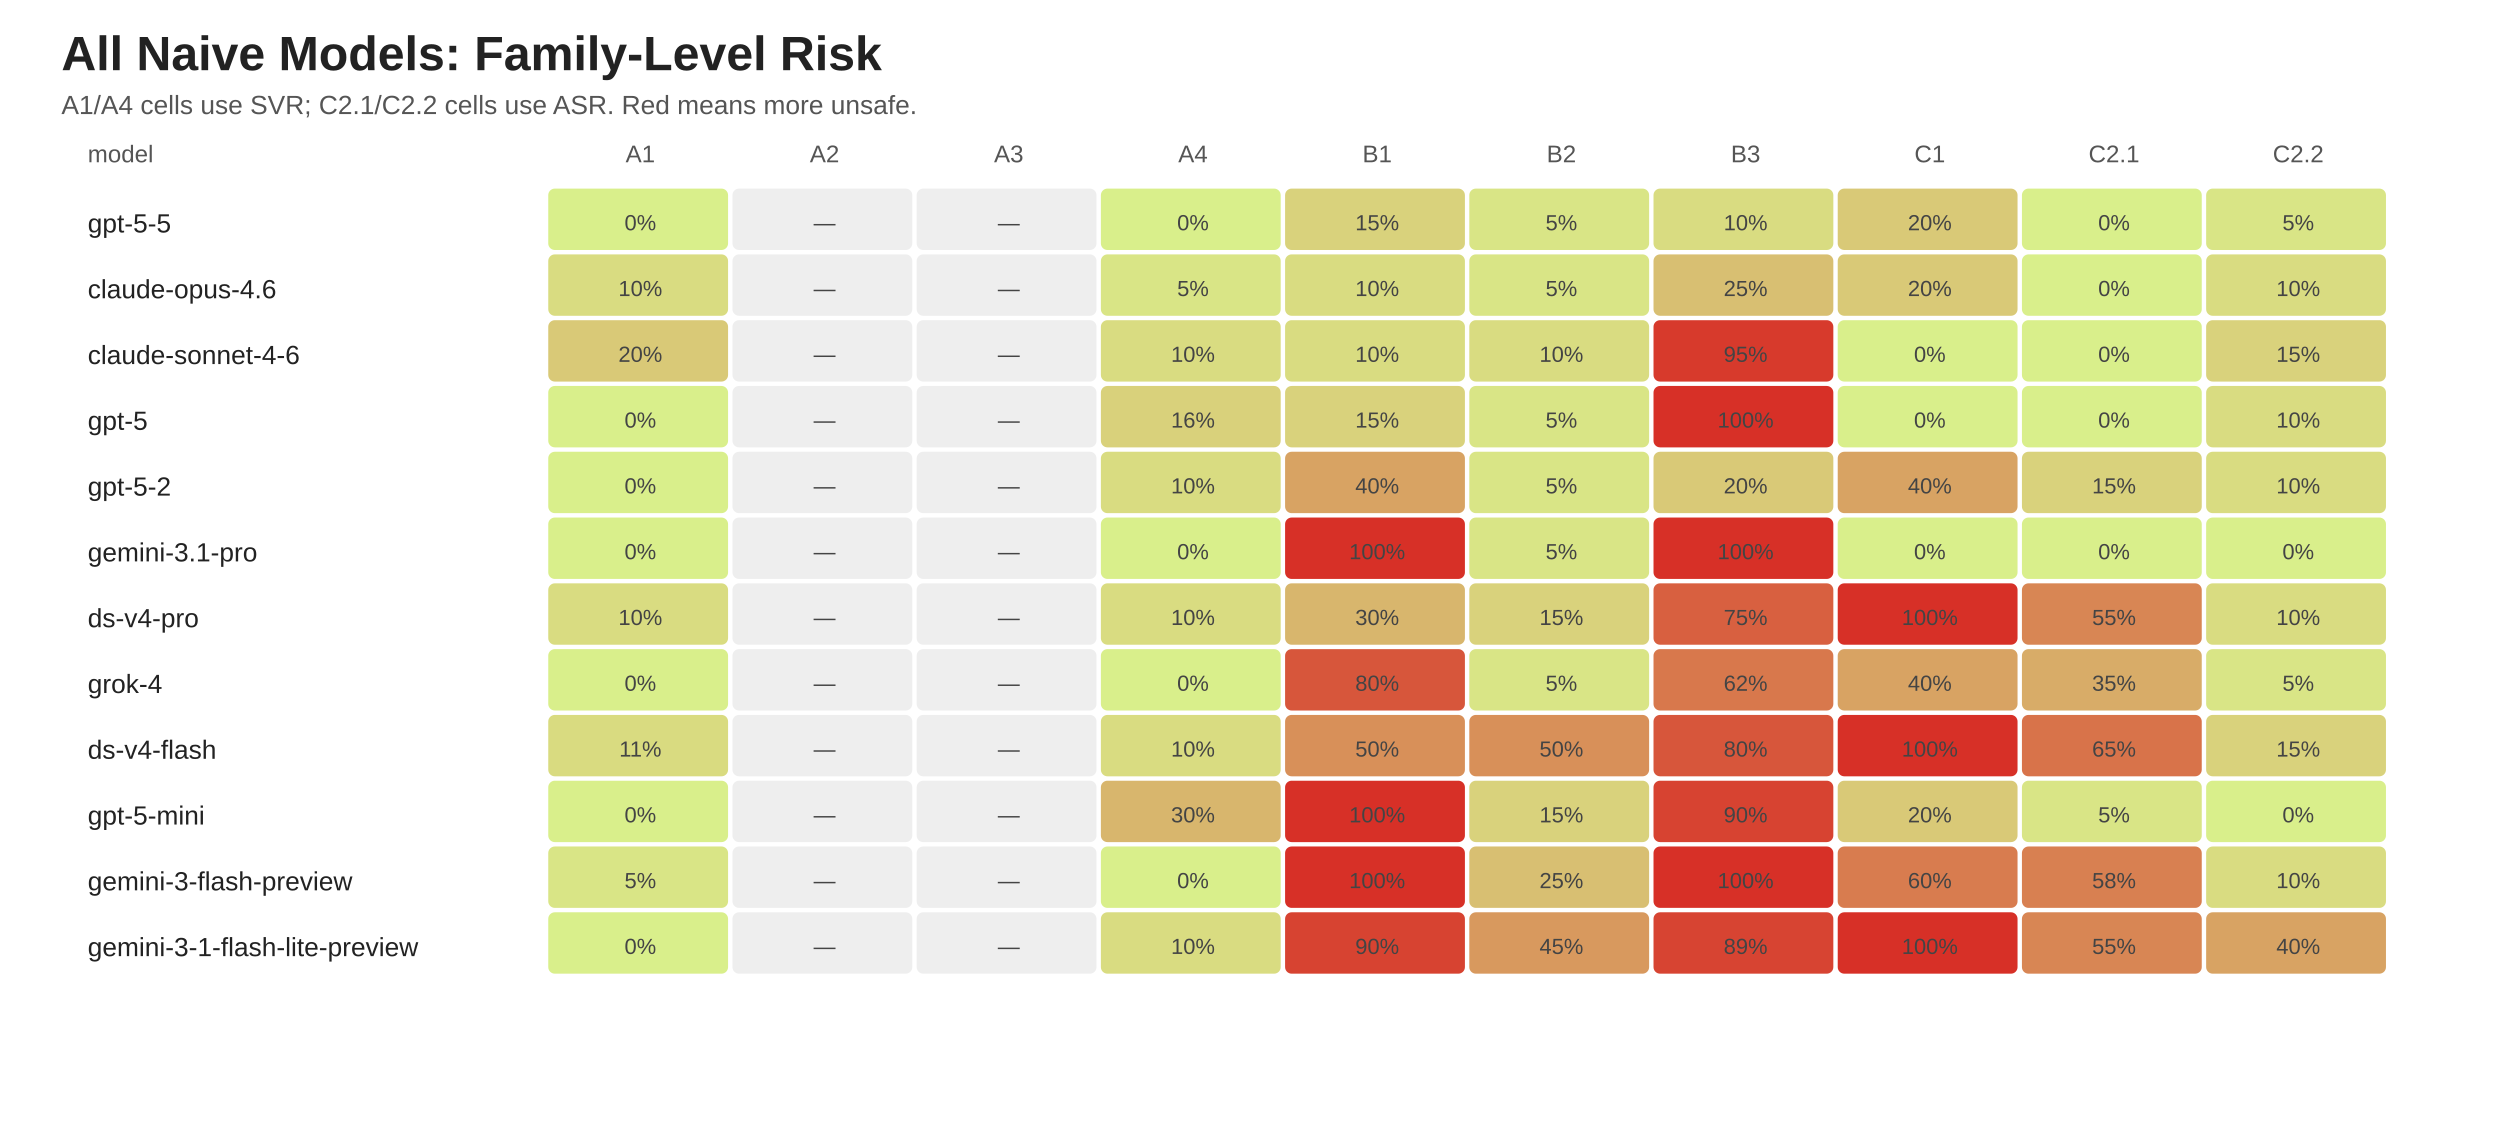
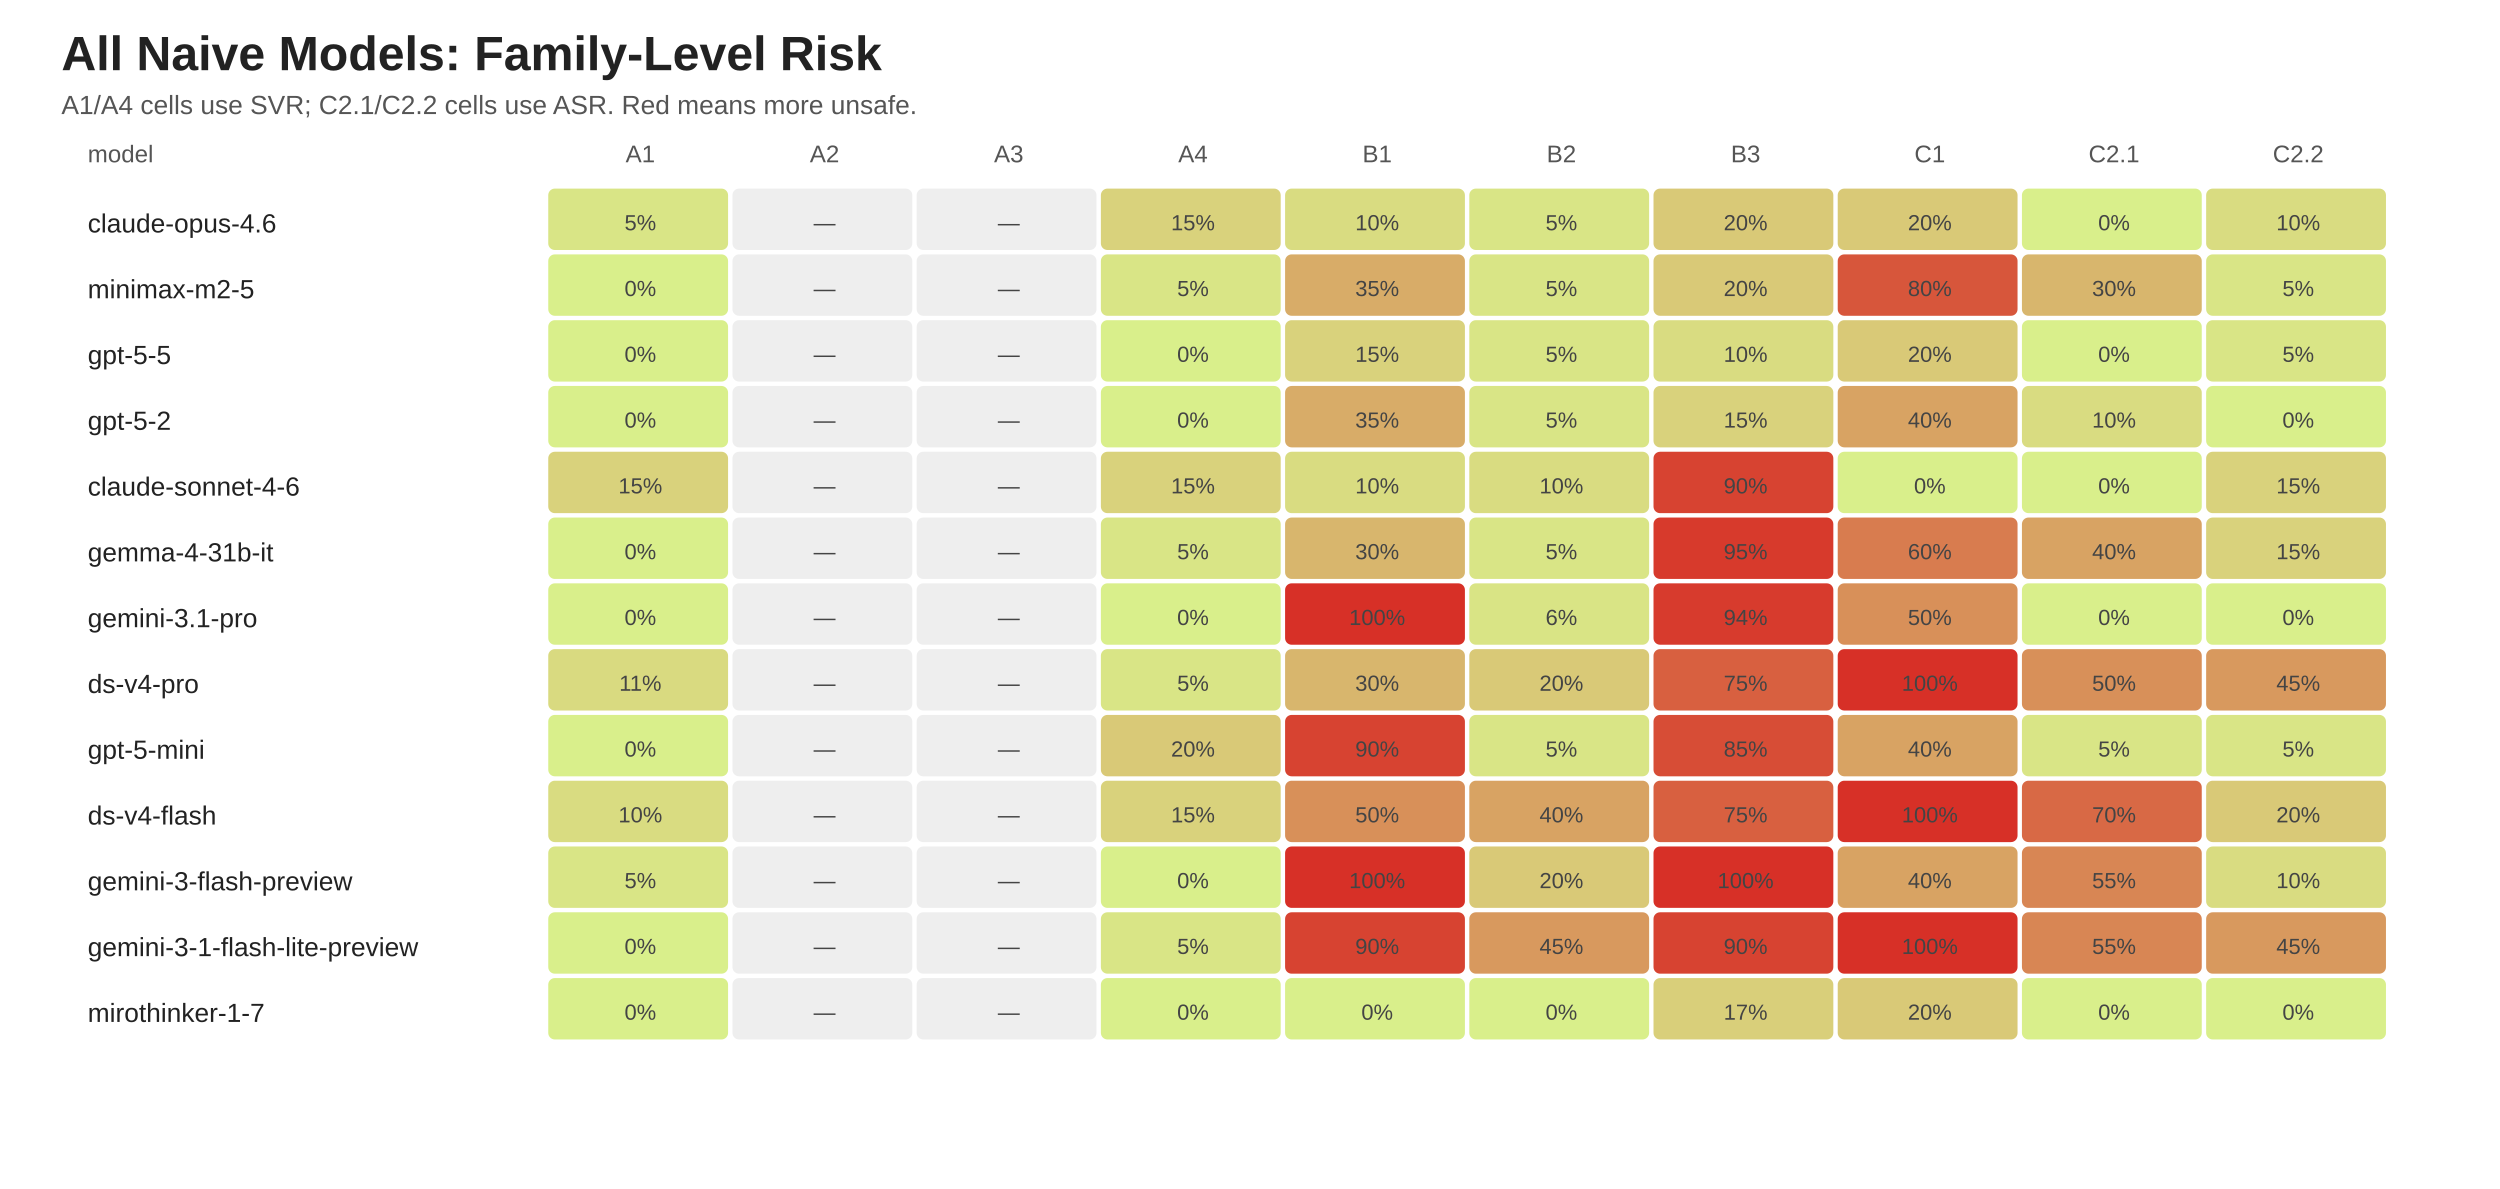
- <svg xmlns="http://www.w3.org/2000/svg" width="1140" height="512" viewBox="0 0 1140 512">
+ <svg xmlns="http://www.w3.org/2000/svg" width="1140" height="542" viewBox="0 0 1140 542">
  <style>
text{font-family:Arial,Helvetica,sans-serif;fill:#222}
.title{font-size:22px;font-weight:700}
.subtitle{font-size:12px;fill:#555}
.axis{font-size:11px;fill:#555}
.label{font-size:12px}
.small{font-size:10px;fill:#444}
.grid{stroke:#ddd;stroke-width:1}
</style>
  <text x="28" y="32" class="title">All Naive Models: Family-Level Risk</text>
  <text x="28" y="52" class="subtitle">A1/A4 cells use SVR; C2.1/C2.2 cells use ASR. Red means more unsafe.</text>
  <text x="40" y="74" class="axis">model</text>
  <text x="292.0" y="74" text-anchor="middle" class="axis">A1</text>
  <text x="376.0" y="74" text-anchor="middle" class="axis">A2</text>
  <text x="460.0" y="74" text-anchor="middle" class="axis">A3</text>
  <text x="544.0" y="74" text-anchor="middle" class="axis">A4</text>
  <text x="628.0" y="74" text-anchor="middle" class="axis">B1</text>
  <text x="712.0" y="74" text-anchor="middle" class="axis">B2</text>
  <text x="796.0" y="74" text-anchor="middle" class="axis">B3</text>
  <text x="880.0" y="74" text-anchor="middle" class="axis">C1</text>
  <text x="964.0" y="74" text-anchor="middle" class="axis">C2.1</text>
  <text x="1048.0" y="74" text-anchor="middle" class="axis">C2.2</text>
-   <text x="40" y="106" class="label">gpt-5-5</text>
-   <rect x="250" y="86" width="82" height="28" fill="#d9ef8b" rx="3" />
-   <text x="292.0" y="105" text-anchor="middle" class="small">0%</text>
+   <text x="40" y="106" class="label">claude-opus-4.6</text>
+   <rect x="250" y="86" width="82" height="28" fill="#d9e586" rx="3" />
+   <text x="292.0" y="105" text-anchor="middle" class="small">5%</text>
  <rect x="334" y="86" width="82" height="28" fill="#eeeeee" rx="3" />
  <text x="376.0" y="105" text-anchor="middle" class="small">—</text>
  <rect x="418" y="86" width="82" height="28" fill="#eeeeee" rx="3" />
  <text x="460.0" y="105" text-anchor="middle" class="small">—</text>
-   <rect x="502" y="86" width="82" height="28" fill="#d9ef8b" rx="3" />
-   <text x="544.0" y="105" text-anchor="middle" class="small">0%</text>
-   <rect x="586" y="86" width="82" height="28" fill="#d9d27c" rx="3" />
-   <text x="628.0" y="105" text-anchor="middle" class="small">15%</text>
+   <rect x="502" y="86" width="82" height="28" fill="#d9d27c" rx="3" />
+   <text x="544.0" y="105" text-anchor="middle" class="small">15%</text>
+   <rect x="586" y="86" width="82" height="28" fill="#d9dc81" rx="3" />
+   <text x="628.0" y="105" text-anchor="middle" class="small">10%</text>
  <rect x="670" y="86" width="82" height="28" fill="#d9e586" rx="3" />
  <text x="712.0" y="105" text-anchor="middle" class="small">5%</text>
-   <rect x="754" y="86" width="82" height="28" fill="#d9dc81" rx="3" />
-   <text x="796.0" y="105" text-anchor="middle" class="small">10%</text>
+   <rect x="754" y="86" width="82" height="28" fill="#d9c977" rx="3" />
+   <text x="796.0" y="105" text-anchor="middle" class="small">20%</text>
  <rect x="838" y="86" width="82" height="28" fill="#d9c977" rx="3" />
  <text x="880.0" y="105" text-anchor="middle" class="small">20%</text>
  <rect x="922" y="86" width="82" height="28" fill="#d9ef8b" rx="3" />
  <text x="964.0" y="105" text-anchor="middle" class="small">0%</text>
-   <rect x="1006" y="86" width="82" height="28" fill="#d9e586" rx="3" />
-   <text x="1048.0" y="105" text-anchor="middle" class="small">5%</text>
-   <text x="40" y="136" class="label">claude-opus-4.6</text>
-   <rect x="250" y="116" width="82" height="28" fill="#d9dc81" rx="3" />
-   <text x="292.0" y="135" text-anchor="middle" class="small">10%</text>
+   <rect x="1006" y="86" width="82" height="28" fill="#d9dc81" rx="3" />
+   <text x="1048.0" y="105" text-anchor="middle" class="small">10%</text>
+   <text x="40" y="136" class="label">minimax-m2-5</text>
+   <rect x="250" y="116" width="82" height="28" fill="#d9ef8b" rx="3" />
+   <text x="292.0" y="135" text-anchor="middle" class="small">0%</text>
  <rect x="334" y="116" width="82" height="28" fill="#eeeeee" rx="3" />
  <text x="376.0" y="135" text-anchor="middle" class="small">—</text>
  <rect x="418" y="116" width="82" height="28" fill="#eeeeee" rx="3" />
  <text x="460.0" y="135" text-anchor="middle" class="small">—</text>
  <rect x="502" y="116" width="82" height="28" fill="#d9e586" rx="3" />
  <text x="544.0" y="135" text-anchor="middle" class="small">5%</text>
-   <rect x="586" y="116" width="82" height="28" fill="#d9dc81" rx="3" />
-   <text x="628.0" y="135" text-anchor="middle" class="small">10%</text>
+   <rect x="586" y="116" width="82" height="28" fill="#d8ac68" rx="3" />
+   <text x="628.0" y="135" text-anchor="middle" class="small">35%</text>
  <rect x="670" y="116" width="82" height="28" fill="#d9e586" rx="3" />
  <text x="712.0" y="135" text-anchor="middle" class="small">5%</text>
-   <rect x="754" y="116" width="82" height="28" fill="#d8bf72" rx="3" />
-   <text x="796.0" y="135" text-anchor="middle" class="small">25%</text>
-   <rect x="838" y="116" width="82" height="28" fill="#d9c977" rx="3" />
-   <text x="880.0" y="135" text-anchor="middle" class="small">20%</text>
-   <rect x="922" y="116" width="82" height="28" fill="#d9ef8b" rx="3" />
-   <text x="964.0" y="135" text-anchor="middle" class="small">0%</text>
-   <rect x="1006" y="116" width="82" height="28" fill="#d9dc81" rx="3" />
-   <text x="1048.0" y="135" text-anchor="middle" class="small">10%</text>
-   <text x="40" y="166" class="label">claude-sonnet-4-6</text>
-   <rect x="250" y="146" width="82" height="28" fill="#d9c977" rx="3" />
-   <text x="292.0" y="165" text-anchor="middle" class="small">20%</text>
+   <rect x="754" y="116" width="82" height="28" fill="#d9c977" rx="3" />
+   <text x="796.0" y="135" text-anchor="middle" class="small">20%</text>
+   <rect x="838" y="116" width="82" height="28" fill="#d7563b" rx="3" />
+   <text x="880.0" y="135" text-anchor="middle" class="small">80%</text>
+   <rect x="922" y="116" width="82" height="28" fill="#d8b66d" rx="3" />
+   <text x="964.0" y="135" text-anchor="middle" class="small">30%</text>
+   <rect x="1006" y="116" width="82" height="28" fill="#d9e586" rx="3" />
+   <text x="1048.0" y="135" text-anchor="middle" class="small">5%</text>
+   <text x="40" y="166" class="label">gpt-5-5</text>
+   <rect x="250" y="146" width="82" height="28" fill="#d9ef8b" rx="3" />
+   <text x="292.0" y="165" text-anchor="middle" class="small">0%</text>
  <rect x="334" y="146" width="82" height="28" fill="#eeeeee" rx="3" />
  <text x="376.0" y="165" text-anchor="middle" class="small">—</text>
  <rect x="418" y="146" width="82" height="28" fill="#eeeeee" rx="3" />
  <text x="460.0" y="165" text-anchor="middle" class="small">—</text>
-   <rect x="502" y="146" width="82" height="28" fill="#d9dc81" rx="3" />
-   <text x="544.0" y="165" text-anchor="middle" class="small">10%</text>
-   <rect x="586" y="146" width="82" height="28" fill="#d9dc81" rx="3" />
-   <text x="628.0" y="165" text-anchor="middle" class="small">10%</text>
-   <rect x="670" y="146" width="82" height="28" fill="#d9dc81" rx="3" />
-   <text x="712.0" y="165" text-anchor="middle" class="small">10%</text>
-   <rect x="754" y="146" width="82" height="28" fill="#d73a2c" rx="3" />
-   <text x="796.0" y="165" text-anchor="middle" class="small">95%</text>
-   <rect x="838" y="146" width="82" height="28" fill="#d9ef8b" rx="3" />
-   <text x="880.0" y="165" text-anchor="middle" class="small">0%</text>
+   <rect x="502" y="146" width="82" height="28" fill="#d9ef8b" rx="3" />
+   <text x="544.0" y="165" text-anchor="middle" class="small">0%</text>
+   <rect x="586" y="146" width="82" height="28" fill="#d9d27c" rx="3" />
+   <text x="628.0" y="165" text-anchor="middle" class="small">15%</text>
+   <rect x="670" y="146" width="82" height="28" fill="#d9e586" rx="3" />
+   <text x="712.0" y="165" text-anchor="middle" class="small">5%</text>
+   <rect x="754" y="146" width="82" height="28" fill="#d9dc81" rx="3" />
+   <text x="796.0" y="165" text-anchor="middle" class="small">10%</text>
+   <rect x="838" y="146" width="82" height="28" fill="#d9c977" rx="3" />
+   <text x="880.0" y="165" text-anchor="middle" class="small">20%</text>
  <rect x="922" y="146" width="82" height="28" fill="#d9ef8b" rx="3" />
  <text x="964.0" y="165" text-anchor="middle" class="small">0%</text>
-   <rect x="1006" y="146" width="82" height="28" fill="#d9d27c" rx="3" />
-   <text x="1048.0" y="165" text-anchor="middle" class="small">15%</text>
-   <text x="40" y="196" class="label">gpt-5</text>
+   <rect x="1006" y="146" width="82" height="28" fill="#d9e586" rx="3" />
+   <text x="1048.0" y="165" text-anchor="middle" class="small">5%</text>
+   <text x="40" y="196" class="label">gpt-5-2</text>
  <rect x="250" y="176" width="82" height="28" fill="#d9ef8b" rx="3" />
  <text x="292.0" y="195" text-anchor="middle" class="small">0%</text>
  <rect x="334" y="176" width="82" height="28" fill="#eeeeee" rx="3" />
  <text x="376.0" y="195" text-anchor="middle" class="small">—</text>
  <rect x="418" y="176" width="82" height="28" fill="#eeeeee" rx="3" />
  <text x="460.0" y="195" text-anchor="middle" class="small">—</text>
-   <rect x="502" y="176" width="82" height="28" fill="#d9d17b" rx="3" />
-   <text x="544.0" y="195" text-anchor="middle" class="small">16%</text>
-   <rect x="586" y="176" width="82" height="28" fill="#d9d27c" rx="3" />
-   <text x="628.0" y="195" text-anchor="middle" class="small">15%</text>
+   <rect x="502" y="176" width="82" height="28" fill="#d9ef8b" rx="3" />
+   <text x="544.0" y="195" text-anchor="middle" class="small">0%</text>
+   <rect x="586" y="176" width="82" height="28" fill="#d8ac68" rx="3" />
+   <text x="628.0" y="195" text-anchor="middle" class="small">35%</text>
  <rect x="670" y="176" width="82" height="28" fill="#d9e586" rx="3" />
  <text x="712.0" y="195" text-anchor="middle" class="small">5%</text>
-   <rect x="754" y="176" width="82" height="28" fill="#d73027" rx="3" />
-   <text x="796.0" y="195" text-anchor="middle" class="small">100%</text>
-   <rect x="838" y="176" width="82" height="28" fill="#d9ef8b" rx="3" />
-   <text x="880.0" y="195" text-anchor="middle" class="small">0%</text>
-   <rect x="922" y="176" width="82" height="28" fill="#d9ef8b" rx="3" />
-   <text x="964.0" y="195" text-anchor="middle" class="small">0%</text>
-   <rect x="1006" y="176" width="82" height="28" fill="#d9dc81" rx="3" />
-   <text x="1048.0" y="195" text-anchor="middle" class="small">10%</text>
-   <text x="40" y="226" class="label">gpt-5-2</text>
-   <rect x="250" y="206" width="82" height="28" fill="#d9ef8b" rx="3" />
-   <text x="292.0" y="225" text-anchor="middle" class="small">0%</text>
+   <rect x="754" y="176" width="82" height="28" fill="#d9d27c" rx="3" />
+   <text x="796.0" y="195" text-anchor="middle" class="small">15%</text>
+   <rect x="838" y="176" width="82" height="28" fill="#d8a363" rx="3" />
+   <text x="880.0" y="195" text-anchor="middle" class="small">40%</text>
+   <rect x="922" y="176" width="82" height="28" fill="#d9dc81" rx="3" />
+   <text x="964.0" y="195" text-anchor="middle" class="small">10%</text>
+   <rect x="1006" y="176" width="82" height="28" fill="#d9ef8b" rx="3" />
+   <text x="1048.0" y="195" text-anchor="middle" class="small">0%</text>
+   <text x="40" y="226" class="label">claude-sonnet-4-6</text>
+   <rect x="250" y="206" width="82" height="28" fill="#d9d27c" rx="3" />
+   <text x="292.0" y="225" text-anchor="middle" class="small">15%</text>
  <rect x="334" y="206" width="82" height="28" fill="#eeeeee" rx="3" />
  <text x="376.0" y="225" text-anchor="middle" class="small">—</text>
  <rect x="418" y="206" width="82" height="28" fill="#eeeeee" rx="3" />
  <text x="460.0" y="225" text-anchor="middle" class="small">—</text>
-   <rect x="502" y="206" width="82" height="28" fill="#d9dc81" rx="3" />
-   <text x="544.0" y="225" text-anchor="middle" class="small">10%</text>
-   <rect x="586" y="206" width="82" height="28" fill="#d8a363" rx="3" />
-   <text x="628.0" y="225" text-anchor="middle" class="small">40%</text>
-   <rect x="670" y="206" width="82" height="28" fill="#d9e586" rx="3" />
-   <text x="712.0" y="225" text-anchor="middle" class="small">5%</text>
-   <rect x="754" y="206" width="82" height="28" fill="#d9c977" rx="3" />
-   <text x="796.0" y="225" text-anchor="middle" class="small">20%</text>
-   <rect x="838" y="206" width="82" height="28" fill="#d8a363" rx="3" />
-   <text x="880.0" y="225" text-anchor="middle" class="small">40%</text>
-   <rect x="922" y="206" width="82" height="28" fill="#d9d27c" rx="3" />
-   <text x="964.0" y="225" text-anchor="middle" class="small">15%</text>
-   <rect x="1006" y="206" width="82" height="28" fill="#d9dc81" rx="3" />
-   <text x="1048.0" y="225" text-anchor="middle" class="small">10%</text>
-   <text x="40" y="256" class="label">gemini-3.1-pro</text>
+   <rect x="502" y="206" width="82" height="28" fill="#d9d27c" rx="3" />
+   <text x="544.0" y="225" text-anchor="middle" class="small">15%</text>
+   <rect x="586" y="206" width="82" height="28" fill="#d9dc81" rx="3" />
+   <text x="628.0" y="225" text-anchor="middle" class="small">10%</text>
+   <rect x="670" y="206" width="82" height="28" fill="#d9dc81" rx="3" />
+   <text x="712.0" y="225" text-anchor="middle" class="small">10%</text>
+   <rect x="754" y="206" width="82" height="28" fill="#d74331" rx="3" />
+   <text x="796.0" y="225" text-anchor="middle" class="small">90%</text>
+   <rect x="838" y="206" width="82" height="28" fill="#d9ef8b" rx="3" />
+   <text x="880.0" y="225" text-anchor="middle" class="small">0%</text>
+   <rect x="922" y="206" width="82" height="28" fill="#d9ef8b" rx="3" />
+   <text x="964.0" y="225" text-anchor="middle" class="small">0%</text>
+   <rect x="1006" y="206" width="82" height="28" fill="#d9d27c" rx="3" />
+   <text x="1048.0" y="225" text-anchor="middle" class="small">15%</text>
+   <text x="40" y="256" class="label">gemma-4-31b-it</text>
  <rect x="250" y="236" width="82" height="28" fill="#d9ef8b" rx="3" />
  <text x="292.0" y="255" text-anchor="middle" class="small">0%</text>
  <rect x="334" y="236" width="82" height="28" fill="#eeeeee" rx="3" />
  <text x="376.0" y="255" text-anchor="middle" class="small">—</text>
  <rect x="418" y="236" width="82" height="28" fill="#eeeeee" rx="3" />
  <text x="460.0" y="255" text-anchor="middle" class="small">—</text>
-   <rect x="502" y="236" width="82" height="28" fill="#d9ef8b" rx="3" />
-   <text x="544.0" y="255" text-anchor="middle" class="small">0%</text>
-   <rect x="586" y="236" width="82" height="28" fill="#d73027" rx="3" />
-   <text x="628.0" y="255" text-anchor="middle" class="small">100%</text>
+   <rect x="502" y="236" width="82" height="28" fill="#d9e586" rx="3" />
+   <text x="544.0" y="255" text-anchor="middle" class="small">5%</text>
+   <rect x="586" y="236" width="82" height="28" fill="#d8b66d" rx="3" />
+   <text x="628.0" y="255" text-anchor="middle" class="small">30%</text>
  <rect x="670" y="236" width="82" height="28" fill="#d9e586" rx="3" />
  <text x="712.0" y="255" text-anchor="middle" class="small">5%</text>
-   <rect x="754" y="236" width="82" height="28" fill="#d73027" rx="3" />
-   <text x="796.0" y="255" text-anchor="middle" class="small">100%</text>
-   <rect x="838" y="236" width="82" height="28" fill="#d9ef8b" rx="3" />
-   <text x="880.0" y="255" text-anchor="middle" class="small">0%</text>
-   <rect x="922" y="236" width="82" height="28" fill="#d9ef8b" rx="3" />
-   <text x="964.0" y="255" text-anchor="middle" class="small">0%</text>
-   <rect x="1006" y="236" width="82" height="28" fill="#d9ef8b" rx="3" />
-   <text x="1048.0" y="255" text-anchor="middle" class="small">0%</text>
-   <text x="40" y="286" class="label">ds-v4-pro</text>
-   <rect x="250" y="266" width="82" height="28" fill="#d9dc81" rx="3" />
-   <text x="292.0" y="285" text-anchor="middle" class="small">10%</text>
+   <rect x="754" y="236" width="82" height="28" fill="#d73a2c" rx="3" />
+   <text x="796.0" y="255" text-anchor="middle" class="small">95%</text>
+   <rect x="838" y="236" width="82" height="28" fill="#d87c4f" rx="3" />
+   <text x="880.0" y="255" text-anchor="middle" class="small">60%</text>
+   <rect x="922" y="236" width="82" height="28" fill="#d8a363" rx="3" />
+   <text x="964.0" y="255" text-anchor="middle" class="small">40%</text>
+   <rect x="1006" y="236" width="82" height="28" fill="#d9d27c" rx="3" />
+   <text x="1048.0" y="255" text-anchor="middle" class="small">15%</text>
+   <text x="40" y="286" class="label">gemini-3.1-pro</text>
+   <rect x="250" y="266" width="82" height="28" fill="#d9ef8b" rx="3" />
+   <text x="292.0" y="285" text-anchor="middle" class="small">0%</text>
  <rect x="334" y="266" width="82" height="28" fill="#eeeeee" rx="3" />
  <text x="376.0" y="285" text-anchor="middle" class="small">—</text>
  <rect x="418" y="266" width="82" height="28" fill="#eeeeee" rx="3" />
  <text x="460.0" y="285" text-anchor="middle" class="small">—</text>
-   <rect x="502" y="266" width="82" height="28" fill="#d9dc81" rx="3" />
-   <text x="544.0" y="285" text-anchor="middle" class="small">10%</text>
-   <rect x="586" y="266" width="82" height="28" fill="#d8b66d" rx="3" />
-   <text x="628.0" y="285" text-anchor="middle" class="small">30%</text>
-   <rect x="670" y="266" width="82" height="28" fill="#d9d27c" rx="3" />
-   <text x="712.0" y="285" text-anchor="middle" class="small">15%</text>
-   <rect x="754" y="266" width="82" height="28" fill="#d86040" rx="3" />
-   <text x="796.0" y="285" text-anchor="middle" class="small">75%</text>
-   <rect x="838" y="266" width="82" height="28" fill="#d73027" rx="3" />
-   <text x="880.0" y="285" text-anchor="middle" class="small">100%</text>
-   <rect x="922" y="266" width="82" height="28" fill="#d88654" rx="3" />
-   <text x="964.0" y="285" text-anchor="middle" class="small">55%</text>
-   <rect x="1006" y="266" width="82" height="28" fill="#d9dc81" rx="3" />
-   <text x="1048.0" y="285" text-anchor="middle" class="small">10%</text>
-   <text x="40" y="316" class="label">grok-4</text>
-   <rect x="250" y="296" width="82" height="28" fill="#d9ef8b" rx="3" />
-   <text x="292.0" y="315" text-anchor="middle" class="small">0%</text>
+   <rect x="502" y="266" width="82" height="28" fill="#d9ef8b" rx="3" />
+   <text x="544.0" y="285" text-anchor="middle" class="small">0%</text>
+   <rect x="586" y="266" width="82" height="28" fill="#d73027" rx="3" />
+   <text x="628.0" y="285" text-anchor="middle" class="small">100%</text>
+   <rect x="670" y="266" width="82" height="28" fill="#d9e485" rx="3" />
+   <text x="712.0" y="285" text-anchor="middle" class="small">6%</text>
+   <rect x="754" y="266" width="82" height="28" fill="#d73b2d" rx="3" />
+   <text x="796.0" y="285" text-anchor="middle" class="small">94%</text>
+   <rect x="838" y="266" width="82" height="28" fill="#d89059" rx="3" />
+   <text x="880.0" y="285" text-anchor="middle" class="small">50%</text>
+   <rect x="922" y="266" width="82" height="28" fill="#d9ef8b" rx="3" />
+   <text x="964.0" y="285" text-anchor="middle" class="small">0%</text>
+   <rect x="1006" y="266" width="82" height="28" fill="#d9ef8b" rx="3" />
+   <text x="1048.0" y="285" text-anchor="middle" class="small">0%</text>
+   <text x="40" y="316" class="label">ds-v4-pro</text>
+   <rect x="250" y="296" width="82" height="28" fill="#d9da80" rx="3" />
+   <text x="292.0" y="315" text-anchor="middle" class="small">11%</text>
  <rect x="334" y="296" width="82" height="28" fill="#eeeeee" rx="3" />
  <text x="376.0" y="315" text-anchor="middle" class="small">—</text>
  <rect x="418" y="296" width="82" height="28" fill="#eeeeee" rx="3" />
  <text x="460.0" y="315" text-anchor="middle" class="small">—</text>
-   <rect x="502" y="296" width="82" height="28" fill="#d9ef8b" rx="3" />
-   <text x="544.0" y="315" text-anchor="middle" class="small">0%</text>
-   <rect x="586" y="296" width="82" height="28" fill="#d7563b" rx="3" />
-   <text x="628.0" y="315" text-anchor="middle" class="small">80%</text>
-   <rect x="670" y="296" width="82" height="28" fill="#d9e586" rx="3" />
-   <text x="712.0" y="315" text-anchor="middle" class="small">5%</text>
-   <rect x="754" y="296" width="82" height="28" fill="#d8784c" rx="3" />
-   <text x="796.0" y="315" text-anchor="middle" class="small">62%</text>
-   <rect x="838" y="296" width="82" height="28" fill="#d8a363" rx="3" />
-   <text x="880.0" y="315" text-anchor="middle" class="small">40%</text>
-   <rect x="922" y="296" width="82" height="28" fill="#d8ac68" rx="3" />
-   <text x="964.0" y="315" text-anchor="middle" class="small">35%</text>
-   <rect x="1006" y="296" width="82" height="28" fill="#d9e586" rx="3" />
-   <text x="1048.0" y="315" text-anchor="middle" class="small">5%</text>
-   <text x="40" y="346" class="label">ds-v4-flash</text>
-   <rect x="250" y="326" width="82" height="28" fill="#d9db80" rx="3" />
-   <text x="292.0" y="345" text-anchor="middle" class="small">11%</text>
+   <rect x="502" y="296" width="82" height="28" fill="#d9e586" rx="3" />
+   <text x="544.0" y="315" text-anchor="middle" class="small">5%</text>
+   <rect x="586" y="296" width="82" height="28" fill="#d8b66d" rx="3" />
+   <text x="628.0" y="315" text-anchor="middle" class="small">30%</text>
+   <rect x="670" y="296" width="82" height="28" fill="#d9c977" rx="3" />
+   <text x="712.0" y="315" text-anchor="middle" class="small">20%</text>
+   <rect x="754" y="296" width="82" height="28" fill="#d86040" rx="3" />
+   <text x="796.0" y="315" text-anchor="middle" class="small">75%</text>
+   <rect x="838" y="296" width="82" height="28" fill="#d73027" rx="3" />
+   <text x="880.0" y="315" text-anchor="middle" class="small">100%</text>
+   <rect x="922" y="296" width="82" height="28" fill="#d89059" rx="3" />
+   <text x="964.0" y="315" text-anchor="middle" class="small">50%</text>
+   <rect x="1006" y="296" width="82" height="28" fill="#d8995e" rx="3" />
+   <text x="1048.0" y="315" text-anchor="middle" class="small">45%</text>
+   <text x="40" y="346" class="label">gpt-5-mini</text>
+   <rect x="250" y="326" width="82" height="28" fill="#d9ef8b" rx="3" />
+   <text x="292.0" y="345" text-anchor="middle" class="small">0%</text>
  <rect x="334" y="326" width="82" height="28" fill="#eeeeee" rx="3" />
  <text x="376.0" y="345" text-anchor="middle" class="small">—</text>
  <rect x="418" y="326" width="82" height="28" fill="#eeeeee" rx="3" />
  <text x="460.0" y="345" text-anchor="middle" class="small">—</text>
-   <rect x="502" y="326" width="82" height="28" fill="#d9dc81" rx="3" />
-   <text x="544.0" y="345" text-anchor="middle" class="small">10%</text>
-   <rect x="586" y="326" width="82" height="28" fill="#d89059" rx="3" />
-   <text x="628.0" y="345" text-anchor="middle" class="small">50%</text>
-   <rect x="670" y="326" width="82" height="28" fill="#d89059" rx="3" />
-   <text x="712.0" y="345" text-anchor="middle" class="small">50%</text>
-   <rect x="754" y="326" width="82" height="28" fill="#d7563b" rx="3" />
-   <text x="796.0" y="345" text-anchor="middle" class="small">80%</text>
-   <rect x="838" y="326" width="82" height="28" fill="#d73027" rx="3" />
-   <text x="880.0" y="345" text-anchor="middle" class="small">100%</text>
-   <rect x="922" y="326" width="82" height="28" fill="#d8734a" rx="3" />
-   <text x="964.0" y="345" text-anchor="middle" class="small">65%</text>
-   <rect x="1006" y="326" width="82" height="28" fill="#d9d27c" rx="3" />
-   <text x="1048.0" y="345" text-anchor="middle" class="small">15%</text>
-   <text x="40" y="376" class="label">gpt-5-mini</text>
-   <rect x="250" y="356" width="82" height="28" fill="#d9ef8b" rx="3" />
-   <text x="292.0" y="375" text-anchor="middle" class="small">0%</text>
+   <rect x="502" y="326" width="82" height="28" fill="#d9c977" rx="3" />
+   <text x="544.0" y="345" text-anchor="middle" class="small">20%</text>
+   <rect x="586" y="326" width="82" height="28" fill="#d74331" rx="3" />
+   <text x="628.0" y="345" text-anchor="middle" class="small">90%</text>
+   <rect x="670" y="326" width="82" height="28" fill="#d9e586" rx="3" />
+   <text x="712.0" y="345" text-anchor="middle" class="small">5%</text>
+   <rect x="754" y="326" width="82" height="28" fill="#d74d36" rx="3" />
+   <text x="796.0" y="345" text-anchor="middle" class="small">85%</text>
+   <rect x="838" y="326" width="82" height="28" fill="#d8a363" rx="3" />
+   <text x="880.0" y="345" text-anchor="middle" class="small">40%</text>
+   <rect x="922" y="326" width="82" height="28" fill="#d9e586" rx="3" />
+   <text x="964.0" y="345" text-anchor="middle" class="small">5%</text>
+   <rect x="1006" y="326" width="82" height="28" fill="#d9e586" rx="3" />
+   <text x="1048.0" y="345" text-anchor="middle" class="small">5%</text>
+   <text x="40" y="376" class="label">ds-v4-flash</text>
+   <rect x="250" y="356" width="82" height="28" fill="#d9dc81" rx="3" />
+   <text x="292.0" y="375" text-anchor="middle" class="small">10%</text>
  <rect x="334" y="356" width="82" height="28" fill="#eeeeee" rx="3" />
  <text x="376.0" y="375" text-anchor="middle" class="small">—</text>
  <rect x="418" y="356" width="82" height="28" fill="#eeeeee" rx="3" />
  <text x="460.0" y="375" text-anchor="middle" class="small">—</text>
-   <rect x="502" y="356" width="82" height="28" fill="#d8b66d" rx="3" />
-   <text x="544.0" y="375" text-anchor="middle" class="small">30%</text>
-   <rect x="586" y="356" width="82" height="28" fill="#d73027" rx="3" />
-   <text x="628.0" y="375" text-anchor="middle" class="small">100%</text>
-   <rect x="670" y="356" width="82" height="28" fill="#d9d27c" rx="3" />
-   <text x="712.0" y="375" text-anchor="middle" class="small">15%</text>
-   <rect x="754" y="356" width="82" height="28" fill="#d74331" rx="3" />
-   <text x="796.0" y="375" text-anchor="middle" class="small">90%</text>
-   <rect x="838" y="356" width="82" height="28" fill="#d9c977" rx="3" />
-   <text x="880.0" y="375" text-anchor="middle" class="small">20%</text>
-   <rect x="922" y="356" width="82" height="28" fill="#d9e586" rx="3" />
-   <text x="964.0" y="375" text-anchor="middle" class="small">5%</text>
-   <rect x="1006" y="356" width="82" height="28" fill="#d9ef8b" rx="3" />
-   <text x="1048.0" y="375" text-anchor="middle" class="small">0%</text>
+   <rect x="502" y="356" width="82" height="28" fill="#d9d27c" rx="3" />
+   <text x="544.0" y="375" text-anchor="middle" class="small">15%</text>
+   <rect x="586" y="356" width="82" height="28" fill="#d89059" rx="3" />
+   <text x="628.0" y="375" text-anchor="middle" class="small">50%</text>
+   <rect x="670" y="356" width="82" height="28" fill="#d8a363" rx="3" />
+   <text x="712.0" y="375" text-anchor="middle" class="small">40%</text>
+   <rect x="754" y="356" width="82" height="28" fill="#d86040" rx="3" />
+   <text x="796.0" y="375" text-anchor="middle" class="small">75%</text>
+   <rect x="838" y="356" width="82" height="28" fill="#d73027" rx="3" />
+   <text x="880.0" y="375" text-anchor="middle" class="small">100%</text>
+   <rect x="922" y="356" width="82" height="28" fill="#d86945" rx="3" />
+   <text x="964.0" y="375" text-anchor="middle" class="small">70%</text>
+   <rect x="1006" y="356" width="82" height="28" fill="#d9c977" rx="3" />
+   <text x="1048.0" y="375" text-anchor="middle" class="small">20%</text>
  <text x="40" y="406" class="label">gemini-3-flash-preview</text>
  <rect x="250" y="386" width="82" height="28" fill="#d9e586" rx="3" />
  <text x="292.0" y="405" text-anchor="middle" class="small">5%</text>
  <rect x="334" y="386" width="82" height="28" fill="#eeeeee" rx="3" />
  <text x="376.0" y="405" text-anchor="middle" class="small">—</text>
  <rect x="418" y="386" width="82" height="28" fill="#eeeeee" rx="3" />
  <text x="460.0" y="405" text-anchor="middle" class="small">—</text>
  <rect x="502" y="386" width="82" height="28" fill="#d9ef8b" rx="3" />
  <text x="544.0" y="405" text-anchor="middle" class="small">0%</text>
  <rect x="586" y="386" width="82" height="28" fill="#d73027" rx="3" />
  <text x="628.0" y="405" text-anchor="middle" class="small">100%</text>
-   <rect x="670" y="386" width="82" height="28" fill="#d8bf72" rx="3" />
-   <text x="712.0" y="405" text-anchor="middle" class="small">25%</text>
+   <rect x="670" y="386" width="82" height="28" fill="#d9c977" rx="3" />
+   <text x="712.0" y="405" text-anchor="middle" class="small">20%</text>
  <rect x="754" y="386" width="82" height="28" fill="#d73027" rx="3" />
  <text x="796.0" y="405" text-anchor="middle" class="small">100%</text>
-   <rect x="838" y="386" width="82" height="28" fill="#d87c4f" rx="3" />
-   <text x="880.0" y="405" text-anchor="middle" class="small">60%</text>
-   <rect x="922" y="386" width="82" height="28" fill="#d88051" rx="3" />
-   <text x="964.0" y="405" text-anchor="middle" class="small">58%</text>
+   <rect x="838" y="386" width="82" height="28" fill="#d8a363" rx="3" />
+   <text x="880.0" y="405" text-anchor="middle" class="small">40%</text>
+   <rect x="922" y="386" width="82" height="28" fill="#d88654" rx="3" />
+   <text x="964.0" y="405" text-anchor="middle" class="small">55%</text>
  <rect x="1006" y="386" width="82" height="28" fill="#d9dc81" rx="3" />
  <text x="1048.0" y="405" text-anchor="middle" class="small">10%</text>
  <text x="40" y="436" class="label">gemini-3-1-flash-lite-preview</text>
  <rect x="250" y="416" width="82" height="28" fill="#d9ef8b" rx="3" />
  <text x="292.0" y="435" text-anchor="middle" class="small">0%</text>
  <rect x="334" y="416" width="82" height="28" fill="#eeeeee" rx="3" />
  <text x="376.0" y="435" text-anchor="middle" class="small">—</text>
  <rect x="418" y="416" width="82" height="28" fill="#eeeeee" rx="3" />
  <text x="460.0" y="435" text-anchor="middle" class="small">—</text>
-   <rect x="502" y="416" width="82" height="28" fill="#d9dc81" rx="3" />
-   <text x="544.0" y="435" text-anchor="middle" class="small">10%</text>
+   <rect x="502" y="416" width="82" height="28" fill="#d9e586" rx="3" />
+   <text x="544.0" y="435" text-anchor="middle" class="small">5%</text>
  <rect x="586" y="416" width="82" height="28" fill="#d74331" rx="3" />
  <text x="628.0" y="435" text-anchor="middle" class="small">90%</text>
  <rect x="670" y="416" width="82" height="28" fill="#d8995e" rx="3" />
  <text x="712.0" y="435" text-anchor="middle" class="small">45%</text>
-   <rect x="754" y="416" width="82" height="28" fill="#d74432" rx="3" />
-   <text x="796.0" y="435" text-anchor="middle" class="small">89%</text>
+   <rect x="754" y="416" width="82" height="28" fill="#d74331" rx="3" />
+   <text x="796.0" y="435" text-anchor="middle" class="small">90%</text>
  <rect x="838" y="416" width="82" height="28" fill="#d73027" rx="3" />
  <text x="880.0" y="435" text-anchor="middle" class="small">100%</text>
  <rect x="922" y="416" width="82" height="28" fill="#d88654" rx="3" />
  <text x="964.0" y="435" text-anchor="middle" class="small">55%</text>
-   <rect x="1006" y="416" width="82" height="28" fill="#d8a363" rx="3" />
-   <text x="1048.0" y="435" text-anchor="middle" class="small">40%</text>
+   <rect x="1006" y="416" width="82" height="28" fill="#d8995e" rx="3" />
+   <text x="1048.0" y="435" text-anchor="middle" class="small">45%</text>
+   <text x="40" y="466" class="label">mirothinker-1-7</text>
+   <rect x="250" y="446" width="82" height="28" fill="#d9ef8b" rx="3" />
+   <text x="292.0" y="465" text-anchor="middle" class="small">0%</text>
+   <rect x="334" y="446" width="82" height="28" fill="#eeeeee" rx="3" />
+   <text x="376.0" y="465" text-anchor="middle" class="small">—</text>
+   <rect x="418" y="446" width="82" height="28" fill="#eeeeee" rx="3" />
+   <text x="460.0" y="465" text-anchor="middle" class="small">—</text>
+   <rect x="502" y="446" width="82" height="28" fill="#d9ef8b" rx="3" />
+   <text x="544.0" y="465" text-anchor="middle" class="small">0%</text>
+   <rect x="586" y="446" width="82" height="28" fill="#d9ef8b" rx="3" />
+   <text x="628.0" y="465" text-anchor="middle" class="small">0%</text>
+   <rect x="670" y="446" width="82" height="28" fill="#d9ef8b" rx="3" />
+   <text x="712.0" y="465" text-anchor="middle" class="small">0%</text>
+   <rect x="754" y="446" width="82" height="28" fill="#d9cf7a" rx="3" />
+   <text x="796.0" y="465" text-anchor="middle" class="small">17%</text>
+   <rect x="838" y="446" width="82" height="28" fill="#d9c977" rx="3" />
+   <text x="880.0" y="465" text-anchor="middle" class="small">20%</text>
+   <rect x="922" y="446" width="82" height="28" fill="#d9ef8b" rx="3" />
+   <text x="964.0" y="465" text-anchor="middle" class="small">0%</text>
+   <rect x="1006" y="446" width="82" height="28" fill="#d9ef8b" rx="3" />
+   <text x="1048.0" y="465" text-anchor="middle" class="small">0%</text>
</svg>
